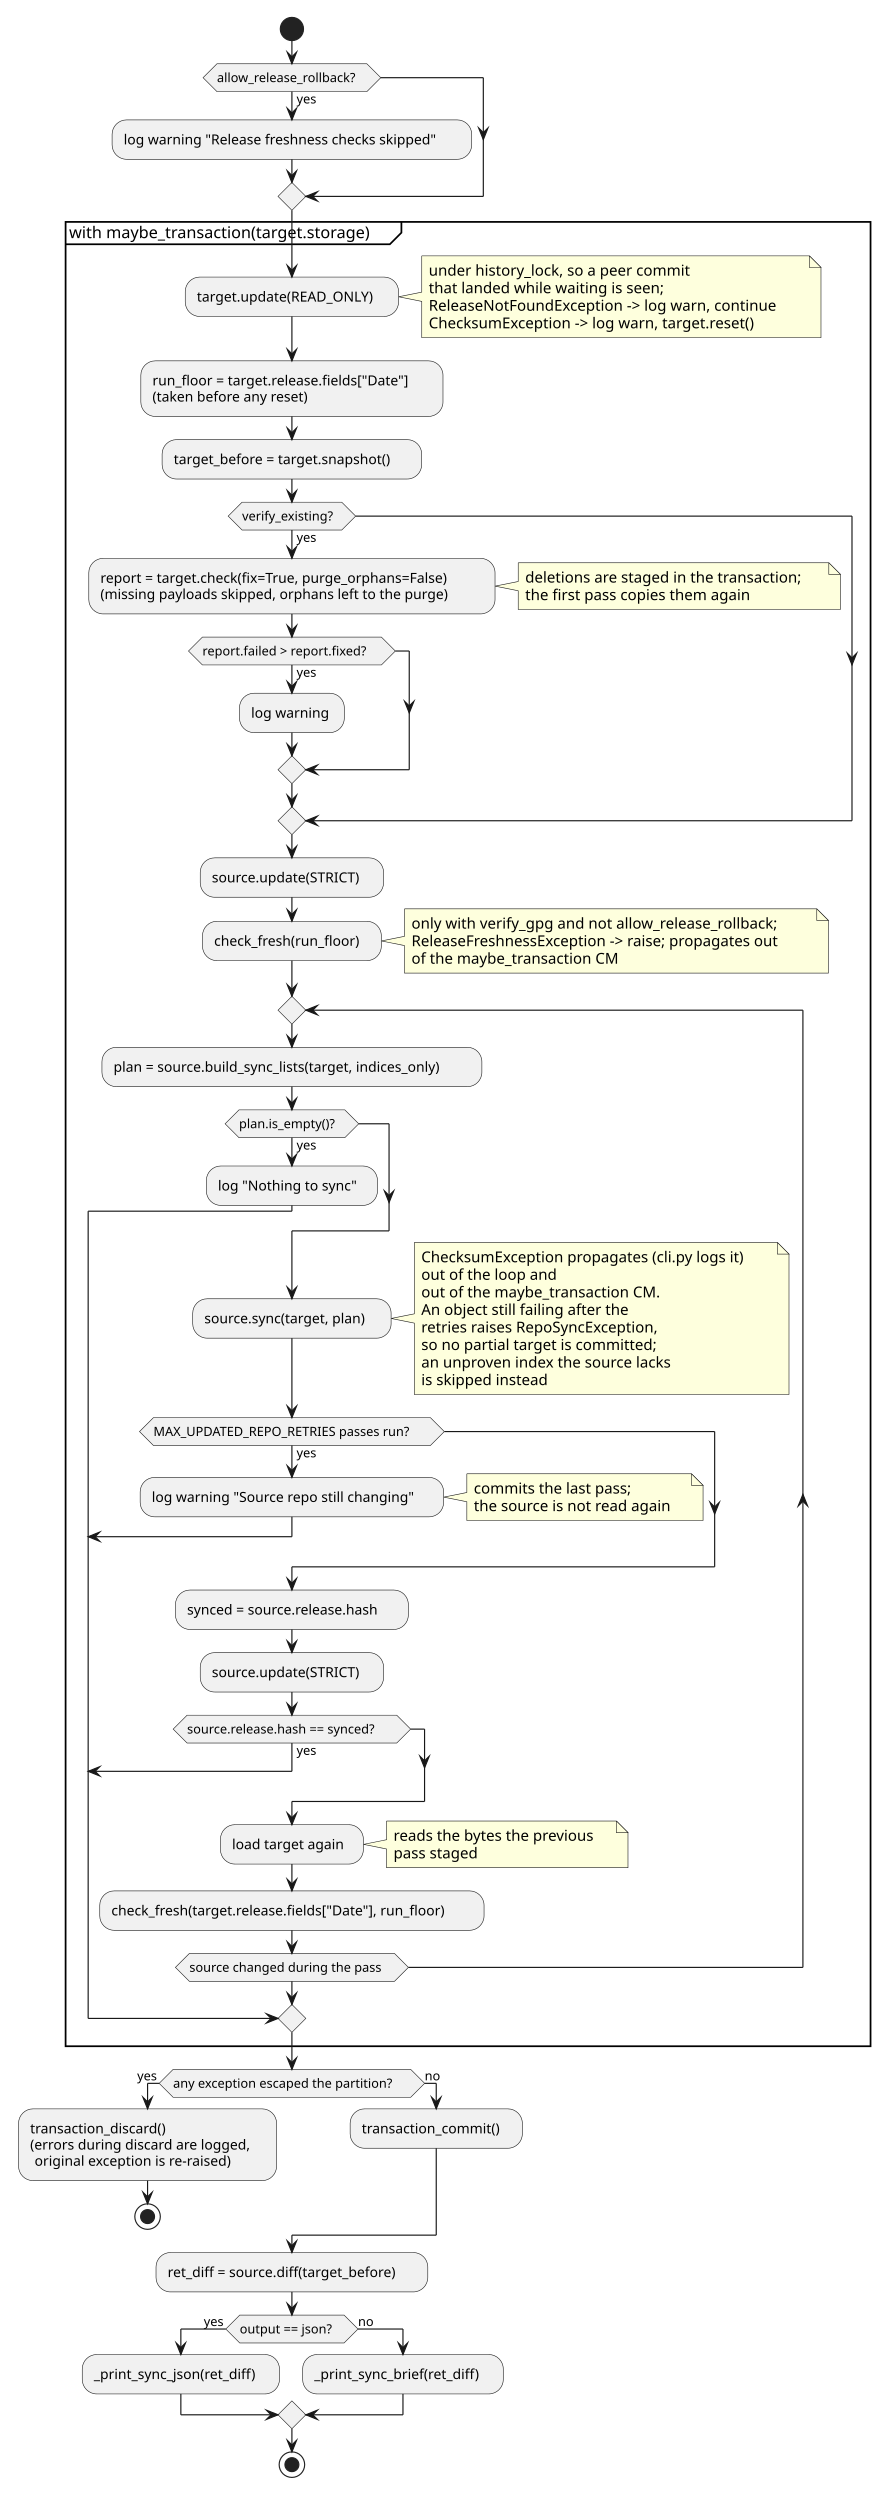
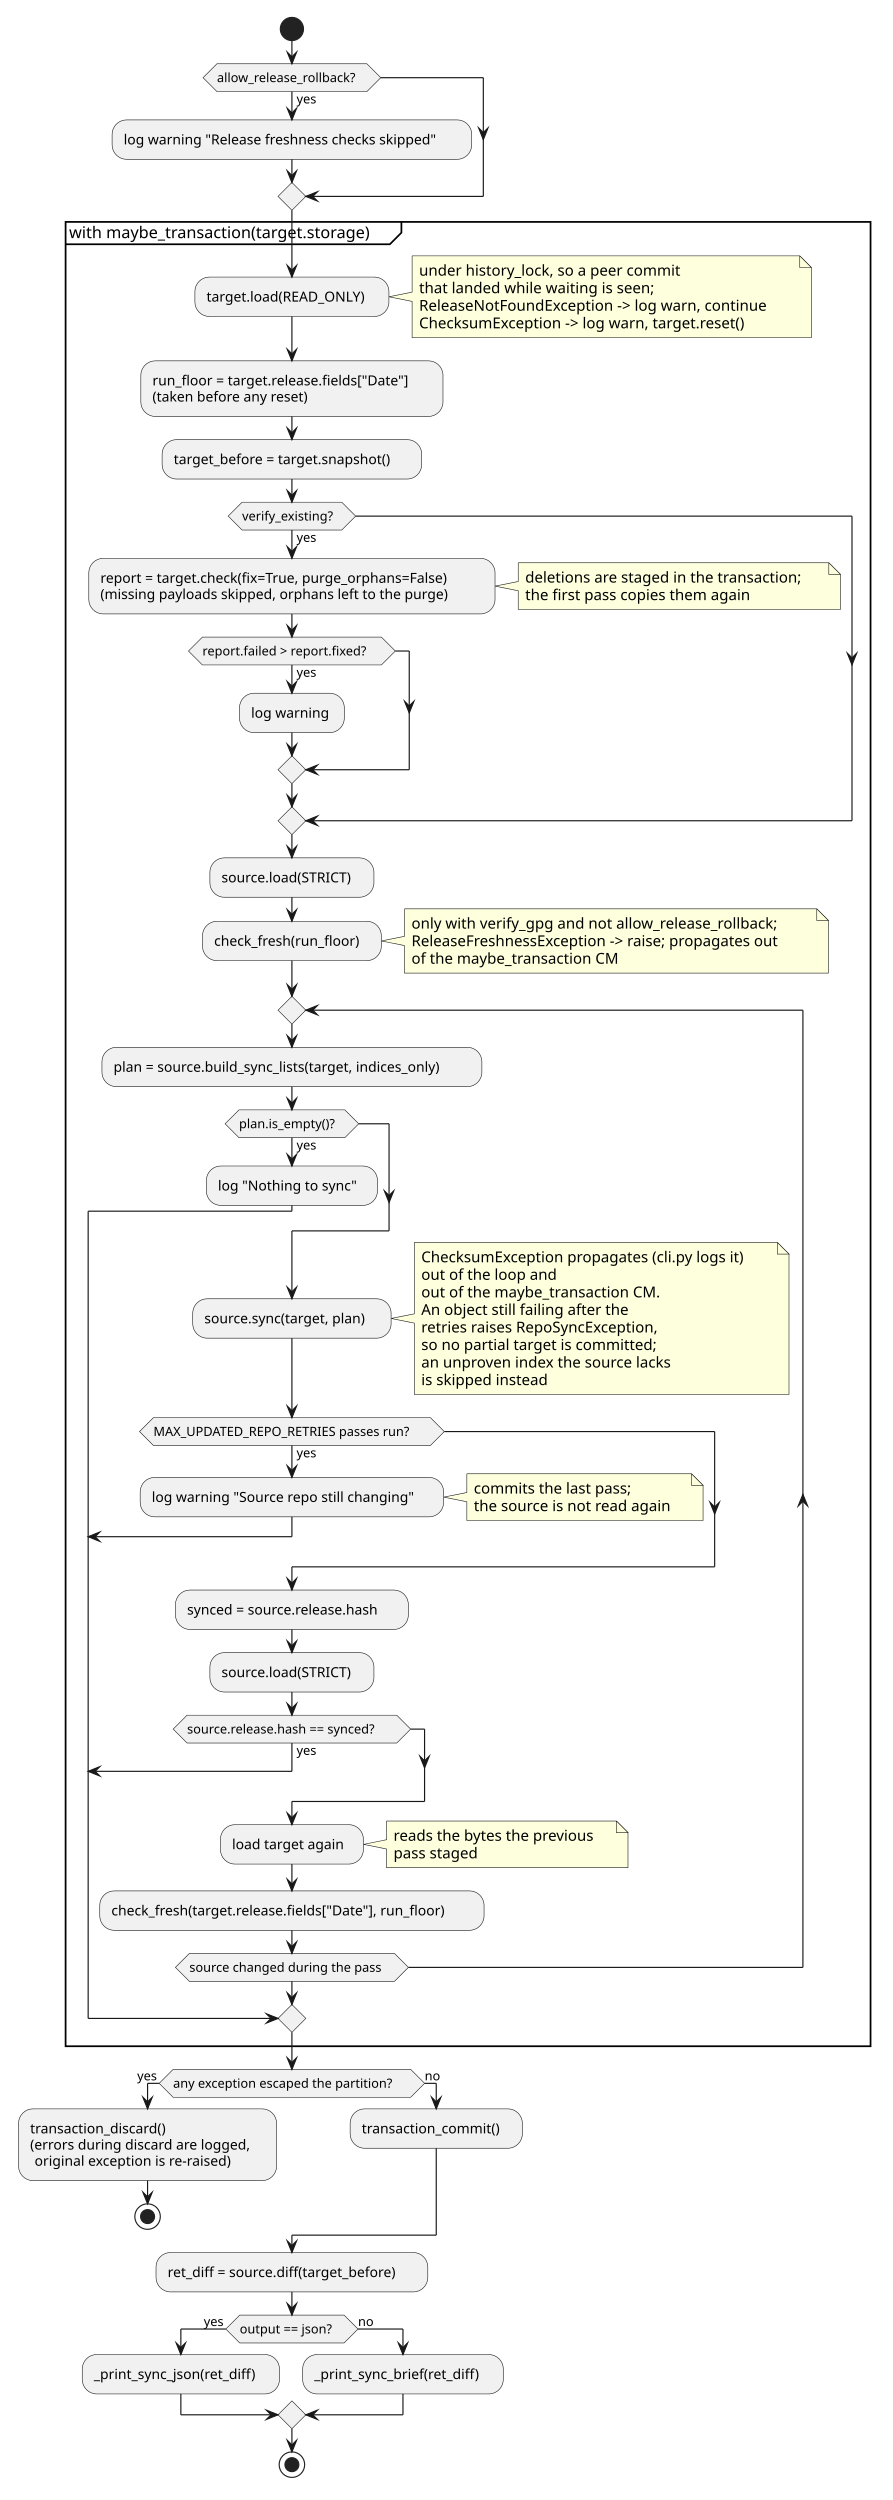
<svg xmlns="http://www.w3.org/2000/svg" version="1.1" data-diagram-type="ACTIVITY" style="width:770px;height:2156px;background:#FFFFFF;" width="770px" height="2156px" viewBox="0 0 770 2156" zoomAndPan="magnify" preserveAspectRatio="none" contentStyleType="text/css">
  <defs />
  <g font-family="sans-serif" lengthAdjust="spacing">
    <ellipse cx="251.74" cy="25" rx="10" ry="10" fill="#222" style="stroke:#222;stroke-width:1;" />
    <rect x="96.67" y="103.402" width="310.139" height="33.969" fill="#F1F1F1" style="stroke:#181818;stroke-width:0.5;" rx="12.5" ry="12.5" />
    <text x="106.67" y="124.541" fill="#000" font-size="12" textLength="290.139">log warning "Release freshness checks skipped"</text>
    <polygon points="187.101,55,316.378,55,328.378,67,316.378,79,187.101,79,175.101,67,187.101,55" fill="#F1F1F1" style="stroke:#181818;stroke-width:0.5;stroke-linejoin:miter;stroke-miterlimit:10;" />
    <text x="255.74" y="89.21" fill="#000" font-size="11" textLength="19.008">yes</text>
    <text x="187.101" y="70.808" fill="#000" font-size="11" textLength="129.277">allow_release_rollback?</text>
    <polygon points="251.74,157.371,263.74,169.371,251.74,181.371,239.74,169.371,251.74,157.371" fill="#F1F1F1" style="stroke:#181818;stroke-width:0.5;stroke-linejoin:miter;stroke-miterlimit:10;" />
    <rect x="56.567" y="191.371" width="694.191" height="1573.309" fill="none" style="stroke:#000;stroke-width:1.5;" />
    <path d="M346.177,191.371 L346.177,200.668 L336.177,210.668 L56.567,210.668" style="stroke:#000;stroke-width:1.5;" fill="none" />
    <text x="59.567" y="205.366" fill="#000" font-size="14" textLength="279.61">with maybe_transaction(target.storage)</text>
-     <path d="M363.721,220.668 L363.721,251.934 L343.721,255.934 L363.721,259.934 L363.721,291.199 A0,0 0 0 0 363.721,291.199 L708.014,291.199 A0,0 0 0 0 708.014,291.199 L708.014,230.668 L698.014,220.668 L363.721,220.668 A0,0 0 0 0 363.721,220.668" style="stroke:#181818;stroke-width:0.5;" fill="#FEFFDD" />
-     <path d="M698.014,220.668 L698.014,230.668 L708.014,230.668 L698.014,220.668" style="stroke:#181818;stroke-width:0.5;" fill="#FEFFDD" />
-     <text x="369.721" y="237.735" fill="#000" font-size="13" textLength="241.744">under history_lock, so a peer commit</text>
-     <text x="369.721" y="252.868" fill="#000" font-size="13" textLength="218.658">that landed while waiting is seen;</text>
-     <text x="369.721" y="268" fill="#000" font-size="13" textLength="323.292">ReleaseNotFoundException -&gt; log warn, continue</text>
-     <text x="369.721" y="283.133" fill="#000" font-size="13" textLength="319.757">ChecksumException    -&gt; log warn, target.reset()</text>
-     <rect x="159.758" y="238.949" width="183.963" height="33.969" fill="#F1F1F1" style="stroke:#181818;stroke-width:0.5;" rx="12.5" ry="12.5" />
-     <text x="169.758" y="260.088" fill="#000" font-size="12" textLength="163.963">target.update(READ_ONLY)</text>
+     <path d="M355.404,220.668 L355.404,251.934 L335.404,255.934 L355.404,259.934 L355.404,291.199 A0,0 0 0 0 355.404,291.199 L699.696,291.199 A0,0 0 0 0 699.696,291.199 L699.696,230.668 L689.696,220.668 L355.404,220.668 A0,0 0 0 0 355.404,220.668" style="stroke:#181818;stroke-width:0.5;" fill="#FEFFDD" />
+     <path d="M689.696,220.668 L689.696,230.668 L699.696,230.668 L689.696,220.668" style="stroke:#181818;stroke-width:0.5;" fill="#FEFFDD" />
+     <text x="361.404" y="237.735" fill="#000" font-size="13" textLength="241.744">under history_lock, so a peer commit</text>
+     <text x="361.404" y="252.868" fill="#000" font-size="13" textLength="218.658">that landed while waiting is seen;</text>
+     <text x="361.404" y="268" fill="#000" font-size="13" textLength="323.292">ReleaseNotFoundException -&gt; log warn, continue</text>
+     <text x="361.404" y="283.133" fill="#000" font-size="13" textLength="319.757">ChecksumException    -&gt; log warn, target.reset()</text>
+     <rect x="168.076" y="238.949" width="167.328" height="33.969" fill="#F1F1F1" style="stroke:#181818;stroke-width:0.5;" rx="12.5" ry="12.5" />
+     <text x="178.076" y="260.088" fill="#000" font-size="12" textLength="147.328">target.load(READ_ONLY)</text>
    <rect x="121.45" y="311.199" width="260.58" height="47.938" fill="#F1F1F1" style="stroke:#181818;stroke-width:0.5;" rx="12.5" ry="12.5" />
    <text x="131.45" y="332.338" fill="#000" font-size="12" textLength="240.58">run_floor = target.release.fields["Date"]</text>
    <text x="131.45" y="346.307" fill="#000" font-size="12" textLength="146.402">(taken before any reset)</text>
    <rect x="139.804" y="379.137" width="223.871" height="33.969" fill="#F1F1F1" style="stroke:#181818;stroke-width:0.5;" rx="12.5" ry="12.5" />
    <text x="149.804" y="400.275" fill="#000" font-size="12" textLength="203.871">target_before = target.snapshot()</text>
    <path d="M446.913,485.344 L446.913,501.477 L426.913,505.477 L446.913,509.477 L446.913,525.609 A0,0 0 0 0 446.913,525.609 L724.758,525.609 A0,0 0 0 0 724.758,525.609 L724.758,495.344 L714.758,485.344 L446.913,485.344 A0,0 0 0 0 446.913,485.344" style="stroke:#181818;stroke-width:0.5;" fill="#FEFFDD" />
    <path d="M714.758,485.344 L714.758,495.344 L724.758,495.344 L714.758,485.344" style="stroke:#181818;stroke-width:0.5;" fill="#FEFFDD" />
    <text x="452.913" y="502.411" fill="#000" font-size="13" textLength="256.845">deletions are staged in the transaction;</text>
    <text x="452.913" y="517.543" fill="#000" font-size="13" textLength="208.933">the first pass copies them again</text>
    <rect x="76.567" y="481.508" width="350.346" height="47.938" fill="#F1F1F1" style="stroke:#181818;stroke-width:0.5;" rx="12.5" ry="12.5" />
    <text x="86.567" y="502.646" fill="#000" font-size="12" textLength="330.346">report = target.check(fix=True, purge_orphans=False)</text>
    <text x="86.567" y="516.615" fill="#000" font-size="12" textLength="321.955">(missing payloads skipped, orphans left to the purge)</text>
    <rect x="206.554" y="597.848" width="90.371" height="33.969" fill="#F1F1F1" style="stroke:#181818;stroke-width:0.5;" rx="12.5" ry="12.5" />
    <text x="216.554" y="618.986" fill="#000" font-size="12" textLength="70.371">log warning</text>
    <polygon points="174.549,549.445,328.93,549.445,340.93,561.445,328.93,573.445,174.549,573.445,162.549,561.445,174.549,549.445" fill="#F1F1F1" style="stroke:#181818;stroke-width:0.5;stroke-linejoin:miter;stroke-miterlimit:10;" />
    <text x="255.74" y="583.656" fill="#000" font-size="11" textLength="19.008">yes</text>
    <text x="174.549" y="565.253" fill="#000" font-size="11" textLength="154.381">report.failed &gt; report.fixed?</text>
    <polygon points="251.74,651.816,263.74,663.816,251.74,675.816,239.74,663.816,251.74,651.816" fill="#F1F1F1" style="stroke:#181818;stroke-width:0.5;stroke-linejoin:miter;stroke-miterlimit:10;" />
    <polygon points="208.758,433.105,294.722,433.105,306.722,445.105,294.722,457.105,208.758,457.105,196.758,445.105,208.758,433.105" fill="#F1F1F1" style="stroke:#181818;stroke-width:0.5;stroke-linejoin:miter;stroke-miterlimit:10;" />
    <text x="255.74" y="467.316" fill="#000" font-size="11" textLength="19.008">yes</text>
    <text x="208.758" y="448.914" fill="#000" font-size="11" textLength="85.964">verify_existing?</text>
    <polygon points="251.74,695.816,263.74,707.816,251.74,719.816,239.74,707.816,251.74,695.816" fill="#F1F1F1" style="stroke:#181818;stroke-width:0.5;stroke-linejoin:miter;stroke-miterlimit:10;" />
-     <rect x="172.687" y="739.816" width="158.105" height="33.969" fill="#F1F1F1" style="stroke:#181818;stroke-width:0.5;" rx="12.5" ry="12.5" />
-     <text x="182.687" y="760.955" fill="#000" font-size="12" textLength="138.105">source.update(STRICT)</text>
+     <rect x="181.004" y="739.816" width="141.471" height="33.969" fill="#F1F1F1" style="stroke:#181818;stroke-width:0.5;" rx="12.5" ry="12.5" />
+     <text x="191.004" y="760.955" fill="#000" font-size="12" textLength="121.471">source.load(STRICT)</text>
    <path d="M348.847,783.785 L348.847,807.484 L328.847,811.484 L348.847,815.484 L348.847,839.184 A0,0 0 0 0 348.847,839.184 L714.379,839.184 A0,0 0 0 0 714.379,839.184 L714.379,793.785 L704.379,783.785 L348.847,783.785 A0,0 0 0 0 348.847,783.785" style="stroke:#181818;stroke-width:0.5;" fill="#FEFFDD" />
    <path d="M704.379,783.785 L704.379,793.785 L714.379,793.785 L704.379,783.785" style="stroke:#181818;stroke-width:0.5;" fill="#FEFFDD" />
    <text x="354.847" y="800.852" fill="#000" font-size="13" textLength="339.923">only with verify_gpg and not allow_release_rollback;</text>
    <text x="354.847" y="815.985" fill="#000" font-size="13" textLength="344.532">ReleaseFreshnessException -&gt; raise; propagates out</text>
    <text x="354.847" y="831.118" fill="#000" font-size="13" textLength="191.064">of the maybe_transaction CM</text>
    <rect x="174.632" y="794.5" width="154.215" height="33.969" fill="#F1F1F1" style="stroke:#181818;stroke-width:0.5;" rx="12.5" ry="12.5" />
    <text x="184.632" y="815.639" fill="#000" font-size="12" textLength="134.215">check_fresh(run_floor)</text>
    <rect x="87.911" y="903.184" width="327.658" height="33.969" fill="#F1F1F1" style="stroke:#181818;stroke-width:0.5;" rx="12.5" ry="12.5" />
    <text x="97.911" y="924.322" fill="#000" font-size="12" textLength="307.658">plan = source.build_sync_lists(target, indices_only)</text>
    <rect x="177.958" y="1005.555" width="147.564" height="33.969" fill="#F1F1F1" style="stroke:#181818;stroke-width:0.5;" rx="12.5" ry="12.5" />
    <text x="187.958" y="1026.693" fill="#000" font-size="12" textLength="127.564">log "Nothing to sync"</text>
    <polygon points="206.118,957.152,297.362,957.152,309.362,969.152,297.362,981.152,206.118,981.152,194.118,969.152,206.118,957.152" fill="#F1F1F1" style="stroke:#181818;stroke-width:0.5;stroke-linejoin:miter;stroke-miterlimit:10;" />
    <text x="255.74" y="991.363" fill="#000" font-size="11" textLength="19.008">yes</text>
    <text x="206.118" y="972.96" fill="#000" font-size="11" textLength="91.244">plan.is_empty()?</text>
    <path d="M357.282,1071.523 L357.282,1133.055 L337.282,1137.055 L357.282,1141.055 L357.282,1202.586 A0,0 0 0 0 357.282,1202.586 L680.43,1202.586 A0,0 0 0 0 680.43,1202.586 L680.43,1081.523 L670.43,1071.523 L357.282,1071.523 A0,0 0 0 0 357.282,1071.523" style="stroke:#181818;stroke-width:0.5;" fill="#FEFFDD" />
    <path d="M670.43,1071.523 L670.43,1081.523 L680.43,1081.523 L670.43,1071.523" style="stroke:#181818;stroke-width:0.5;" fill="#FEFFDD" />
    <text x="363.282" y="1088.59" fill="#000" font-size="13" textLength="302.148">ChecksumException propagates (cli.py logs it)</text>
    <text x="363.282" y="1103.723" fill="#000" font-size="13" textLength="123.913">out of the loop and</text>
    <text x="363.282" y="1118.856" fill="#000" font-size="13" textLength="220.619">out of the maybe_transaction CM.</text>
    <text x="363.282" y="1133.989" fill="#000" font-size="13" textLength="192.747">An object still failing after the</text>
    <text x="363.282" y="1149.122" fill="#000" font-size="13" textLength="221.806">retries raises RepoSyncException,</text>
    <text x="363.282" y="1164.254" fill="#000" font-size="13" textLength="218.436">so no partial target is committed;</text>
    <text x="363.282" y="1179.387" fill="#000" font-size="13" textLength="232.438">an unproven index the source lacks</text>
    <text x="363.282" y="1194.52" fill="#000" font-size="13" textLength="117.254">is skipped instead</text>
    <rect x="166.198" y="1120.07" width="171.084" height="33.969" fill="#F1F1F1" style="stroke:#181818;stroke-width:0.5;" rx="12.5" ry="12.5" />
    <text x="176.198" y="1141.209" fill="#000" font-size="12" textLength="151.084">source.sync(target, plan)</text>
    <path d="M402.598,1270.988 L402.598,1287.121 L382.598,1291.121 L402.598,1295.121 L402.598,1311.254 A0,0 0 0 0 402.598,1311.254 L606.322,1311.254 A0,0 0 0 0 606.322,1311.254 L606.322,1280.988 L596.322,1270.988 L402.598,1270.988 A0,0 0 0 0 402.598,1270.988" style="stroke:#181818;stroke-width:0.5;" fill="#FEFFDD" />
    <path d="M596.322,1270.988 L596.322,1280.988 L606.322,1280.988 L596.322,1270.988" style="stroke:#181818;stroke-width:0.5;" fill="#FEFFDD" />
    <text x="408.598" y="1288.055" fill="#000" font-size="13" textLength="147.234">commits the last pass;</text>
    <text x="408.598" y="1303.188" fill="#000" font-size="13" textLength="182.724">the source is not read again</text>
    <rect x="120.881" y="1274.137" width="261.717" height="33.969" fill="#F1F1F1" style="stroke:#181818;stroke-width:0.5;" rx="12.5" ry="12.5" />
    <text x="130.881" y="1295.275" fill="#000" font-size="12" textLength="241.717">log warning "Source repo still changing"</text>
    <polygon points="132.305,1222.586,371.174,1222.586,383.174,1234.586,371.174,1246.586,132.305,1246.586,120.305,1234.586,132.305,1222.586" fill="#F1F1F1" style="stroke:#181818;stroke-width:0.5;stroke-linejoin:miter;stroke-miterlimit:10;" />
    <text x="255.74" y="1256.796" fill="#000" font-size="11" textLength="19.008">yes</text>
    <text x="132.305" y="1238.394" fill="#000" font-size="11" textLength="238.869">MAX_UPDATED_REPO_RETRIES passes run?</text>
    <rect x="151.33" y="1371.254" width="200.82" height="33.969" fill="#F1F1F1" style="stroke:#181818;stroke-width:0.5;" rx="12.5" ry="12.5" />
    <text x="161.33" y="1392.393" fill="#000" font-size="12" textLength="180.82">synced = source.release.hash</text>
-     <rect x="172.687" y="1425.223" width="158.105" height="33.969" fill="#F1F1F1" style="stroke:#181818;stroke-width:0.5;" rx="12.5" ry="12.5" />
-     <text x="182.687" y="1446.361" fill="#000" font-size="12" textLength="138.105">source.update(STRICT)</text>
+     <rect x="181.004" y="1425.223" width="141.471" height="33.969" fill="#F1F1F1" style="stroke:#181818;stroke-width:0.5;" rx="12.5" ry="12.5" />
+     <text x="191.004" y="1446.361" fill="#000" font-size="12" textLength="121.471">source.load(STRICT)</text>
    <polygon points="161.336,1479.191,342.143,1479.191,354.143,1491.191,342.143,1503.191,161.336,1503.191,149.336,1491.191,161.336,1479.191" fill="#F1F1F1" style="stroke:#181818;stroke-width:0.5;stroke-linejoin:miter;stroke-miterlimit:10;" />
    <text x="255.74" y="1513.402" fill="#000" font-size="11" textLength="19.008">yes</text>
    <text x="161.336" y="1495" fill="#000" font-size="11" textLength="180.807">source.release.hash == synced?</text>
    <path d="M333.358,1570.445 L333.358,1586.578 L313.358,1590.578 L333.358,1594.578 L333.358,1610.711 A0,0 0 0 0 333.358,1610.711 L541.569,1610.711 A0,0 0 0 0 541.569,1610.711 L541.569,1580.445 L531.569,1570.445 L333.358,1570.445 A0,0 0 0 0 333.358,1570.445" style="stroke:#181818;stroke-width:0.5;" fill="#FEFFDD" />
    <path d="M531.569,1570.445 L531.569,1580.445 L541.569,1580.445 L531.569,1570.445" style="stroke:#181818;stroke-width:0.5;" fill="#FEFFDD" />
    <text x="339.358" y="1587.512" fill="#000" font-size="13" textLength="187.211">reads the bytes the previous</text>
    <text x="339.358" y="1602.645" fill="#000" font-size="13" textLength="78.235">pass staged</text>
    <rect x="190.122" y="1573.594" width="123.236" height="33.969" fill="#F1F1F1" style="stroke:#181818;stroke-width:0.5;" rx="12.5" ry="12.5" />
    <text x="200.122" y="1594.732" fill="#000" font-size="12" textLength="103.236">load target again</text>
    <rect x="86.03" y="1630.711" width="331.42" height="33.969" fill="#F1F1F1" style="stroke:#181818;stroke-width:0.5;" rx="12.5" ry="12.5" />
    <text x="96.03" y="1651.85" fill="#000" font-size="12" textLength="311.42">check_fresh(target.release.fields["Date"], run_floor)</text>
    <polygon points="251.74,859.184,263.74,871.184,251.74,883.184,239.74,871.184,251.74,859.184" fill="#F1F1F1" style="stroke:#181818;stroke-width:0.5;stroke-linejoin:miter;stroke-miterlimit:10;" />
    <polygon points="163.267,1684.68,340.212,1684.68,352.212,1696.68,340.212,1708.68,163.267,1708.68,151.267,1696.68,163.267,1684.68" fill="#F1F1F1" style="stroke:#181818;stroke-width:0.5;stroke-linejoin:miter;stroke-miterlimit:10;" />
    <text x="163.267" y="1700.488" fill="#000" font-size="11" textLength="176.945">source changed during the pass</text>
    <polygon points="251.74,1728.68,263.74,1740.68,251.74,1752.68,239.74,1740.68,251.74,1728.68" fill="#F1F1F1" style="stroke:#181818;stroke-width:0.5;stroke-linejoin:miter;stroke-miterlimit:10;" />
    <polygon points="149.265,1784.68,354.215,1784.68,366.215,1796.68,354.215,1808.68,149.265,1808.68,137.265,1796.68,149.265,1784.68" fill="#F1F1F1" style="stroke:#181818;stroke-width:0.5;stroke-linejoin:miter;stroke-miterlimit:10;" />
    <text x="149.265" y="1800.488" fill="#000" font-size="11" textLength="204.95">any exception escaped the partition?</text>
    <text x="118.256" y="1794.085" fill="#000" font-size="11" textLength="19.008">yes</text>
    <text x="366.215" y="1794.085" fill="#000" font-size="11" textLength="13.702">no</text>
    <rect x="16" y="1818.68" width="222.529" height="61.906" fill="#F1F1F1" style="stroke:#181818;stroke-width:0.5;" rx="12.5" ry="12.5" />
    <text x="26" y="1839.818" fill="#000" font-size="12" textLength="126.855">transaction_discard()</text>
    <text x="26" y="1853.787" fill="#000" font-size="12" textLength="202.529">(errors during discard are logged,</text>
    <text x="29.814" y="1867.756" fill="#000" font-size="12" textLength="183.152">original exception is re-raised)</text>
    <ellipse cx="127.265" cy="1911.586" rx="11" ry="11" fill="none" style="stroke:#222;stroke-width:1;" />
    <ellipse cx="127.265" cy="1911.586" rx="6" ry="6" fill="#222" style="stroke:#222;stroke-width:1;" />
    <rect x="301.961" y="1818.68" width="148.508" height="33.969" fill="#F1F1F1" style="stroke:#181818;stroke-width:0.5;" rx="12.5" ry="12.5" />
    <text x="311.961" y="1839.818" fill="#000" font-size="12" textLength="128.508">transaction_commit()</text>
    <rect x="134.551" y="1942.586" width="234.377" height="33.969" fill="#F1F1F1" style="stroke:#181818;stroke-width:0.5;" rx="12.5" ry="12.5" />
    <text x="144.551" y="1963.725" fill="#000" font-size="12" textLength="214.377">ret_diff = source.diff(target_before)</text>
    <polygon points="206.722,1996.555,296.758,1996.555,308.758,2008.555,296.758,2020.555,206.722,2020.555,194.722,2008.555,206.722,1996.555" fill="#F1F1F1" style="stroke:#181818;stroke-width:0.5;stroke-linejoin:miter;stroke-miterlimit:10;" />
    <text x="206.722" y="2012.363" fill="#000" font-size="11" textLength="90.036">output == json?</text>
    <text x="175.714" y="2005.96" fill="#000" font-size="11" textLength="19.008">yes</text>
    <text x="308.758" y="2005.96" fill="#000" font-size="11" textLength="13.702">no</text>
    <rect x="70.93" y="2030.555" width="170.07" height="33.969" fill="#F1F1F1" style="stroke:#181818;stroke-width:0.5;" rx="12.5" ry="12.5" />
    <text x="80.93" y="2051.693" fill="#000" font-size="12" textLength="150.07">_print_sync_json(ret_diff)</text>
    <rect x="261" y="2030.555" width="173.029" height="33.969" fill="#F1F1F1" style="stroke:#181818;stroke-width:0.5;" rx="12.5" ry="12.5" />
    <text x="271" y="2051.693" fill="#000" font-size="12" textLength="153.029">_print_sync_brief(ret_diff)</text>
    <polygon points="251.74,2070.523,263.74,2082.523,251.74,2094.523,239.74,2082.523,251.74,2070.523" fill="#F1F1F1" style="stroke:#181818;stroke-width:0.5;stroke-linejoin:miter;stroke-miterlimit:10;" />
    <ellipse cx="251.74" cy="2125.523" rx="11" ry="11" fill="none" style="stroke:#222;stroke-width:1;" />
    <ellipse cx="251.74" cy="2125.523" rx="6" ry="6" fill="#222" style="stroke:#222;stroke-width:1;" />
    <line x1="251.74" y1="79" x2="251.74" y2="103.402" style="stroke:#181818;stroke-width:1;" />
    <polygon points="247.74,93.402,251.74,103.402,255.74,93.402,251.74,97.402" fill="#181818" style="stroke:#181818;stroke-width:1;stroke-linejoin:miter;stroke-miterlimit:10;" />
    <line x1="328.378" y1="67" x2="416.809" y2="67" style="stroke:#181818;stroke-width:1;" />
    <polygon points="412.809,110.387,416.809,120.387,420.809,110.387,416.809,114.387" fill="#181818" style="stroke:#181818;stroke-width:1;stroke-linejoin:miter;stroke-miterlimit:10;" />
    <line x1="416.809" y1="67" x2="416.809" y2="169.371" style="stroke:#181818;stroke-width:1;" />
    <line x1="416.809" y1="169.371" x2="263.74" y2="169.371" style="stroke:#181818;stroke-width:1;" />
    <polygon points="273.74,165.371,263.74,169.371,273.74,173.371,269.74,169.371" fill="#181818" style="stroke:#181818;stroke-width:1;stroke-linejoin:miter;stroke-miterlimit:10;" />
    <line x1="251.74" y1="137.371" x2="251.74" y2="157.371" style="stroke:#181818;stroke-width:1;" />
    <polygon points="247.74,147.371,251.74,157.371,255.74,147.371,251.74,151.371" fill="#181818" style="stroke:#181818;stroke-width:1;stroke-linejoin:miter;stroke-miterlimit:10;" />
    <line x1="251.74" y1="35" x2="251.74" y2="55" style="stroke:#181818;stroke-width:1;" />
    <polygon points="247.74,45,251.74,55,255.74,45,251.74,49" fill="#181818" style="stroke:#181818;stroke-width:1;stroke-linejoin:miter;stroke-miterlimit:10;" />
    <line x1="251.74" y1="272.918" x2="251.74" y2="311.199" style="stroke:#181818;stroke-width:1;" />
    <polygon points="247.74,301.199,251.74,311.199,255.74,301.199,251.74,305.199" fill="#181818" style="stroke:#181818;stroke-width:1;stroke-linejoin:miter;stroke-miterlimit:10;" />
    <line x1="251.74" y1="359.137" x2="251.74" y2="379.137" style="stroke:#181818;stroke-width:1;" />
    <polygon points="247.74,369.137,251.74,379.137,255.74,369.137,251.74,373.137" fill="#181818" style="stroke:#181818;stroke-width:1;stroke-linejoin:miter;stroke-miterlimit:10;" />
    <line x1="251.74" y1="573.445" x2="251.74" y2="597.848" style="stroke:#181818;stroke-width:1;" />
    <polygon points="247.74,587.848,251.74,597.848,255.74,587.848,251.74,591.848" fill="#181818" style="stroke:#181818;stroke-width:1;stroke-linejoin:miter;stroke-miterlimit:10;" />
    <line x1="340.93" y1="561.445" x2="352.93" y2="561.445" style="stroke:#181818;stroke-width:1;" />
    <polygon points="348.93,604.832,352.93,614.832,356.93,604.832,352.93,608.832" fill="#181818" style="stroke:#181818;stroke-width:1;stroke-linejoin:miter;stroke-miterlimit:10;" />
    <line x1="352.93" y1="561.445" x2="352.93" y2="663.816" style="stroke:#181818;stroke-width:1;" />
    <line x1="352.93" y1="663.816" x2="263.74" y2="663.816" style="stroke:#181818;stroke-width:1;" />
    <polygon points="273.74,659.816,263.74,663.816,273.74,667.816,269.74,663.816" fill="#181818" style="stroke:#181818;stroke-width:1;stroke-linejoin:miter;stroke-miterlimit:10;" />
    <line x1="251.74" y1="631.816" x2="251.74" y2="651.816" style="stroke:#181818;stroke-width:1;" />
    <polygon points="247.74,641.816,251.74,651.816,255.74,641.816,251.74,645.816" fill="#181818" style="stroke:#181818;stroke-width:1;stroke-linejoin:miter;stroke-miterlimit:10;" />
    <line x1="251.74" y1="529.445" x2="251.74" y2="549.445" style="stroke:#181818;stroke-width:1;" />
    <polygon points="247.74,539.445,251.74,549.445,255.74,539.445,251.74,543.445" fill="#181818" style="stroke:#181818;stroke-width:1;stroke-linejoin:miter;stroke-miterlimit:10;" />
    <line x1="251.74" y1="457.105" x2="251.74" y2="481.508" style="stroke:#181818;stroke-width:1;" />
    <polygon points="247.74,471.508,251.74,481.508,255.74,471.508,251.74,475.508" fill="#181818" style="stroke:#181818;stroke-width:1;stroke-linejoin:miter;stroke-miterlimit:10;" />
    <line x1="306.722" y1="445.105" x2="734.758" y2="445.105" style="stroke:#181818;stroke-width:1;" />
    <polygon points="730.758,563.363,734.758,573.363,738.758,563.363,734.758,567.363" fill="#181818" style="stroke:#181818;stroke-width:1;stroke-linejoin:miter;stroke-miterlimit:10;" />
    <line x1="734.758" y1="445.105" x2="734.758" y2="707.816" style="stroke:#181818;stroke-width:1;" />
    <line x1="734.758" y1="707.816" x2="263.74" y2="707.816" style="stroke:#181818;stroke-width:1;" />
    <polygon points="273.74,703.816,263.74,707.816,273.74,711.816,269.74,707.816" fill="#181818" style="stroke:#181818;stroke-width:1;stroke-linejoin:miter;stroke-miterlimit:10;" />
    <line x1="251.74" y1="675.816" x2="251.74" y2="695.816" style="stroke:#181818;stroke-width:1;" />
    <polygon points="247.74,685.816,251.74,695.816,255.74,685.816,251.74,689.816" fill="#181818" style="stroke:#181818;stroke-width:1;stroke-linejoin:miter;stroke-miterlimit:10;" />
    <line x1="251.74" y1="413.105" x2="251.74" y2="433.105" style="stroke:#181818;stroke-width:1;" />
    <polygon points="247.74,423.105,251.74,433.105,255.74,423.105,251.74,427.105" fill="#181818" style="stroke:#181818;stroke-width:1;stroke-linejoin:miter;stroke-miterlimit:10;" />
    <line x1="251.74" y1="719.816" x2="251.74" y2="739.816" style="stroke:#181818;stroke-width:1;" />
    <polygon points="247.74,729.816,251.74,739.816,255.74,729.816,251.74,733.816" fill="#181818" style="stroke:#181818;stroke-width:1;stroke-linejoin:miter;stroke-miterlimit:10;" />
    <line x1="251.74" y1="773.785" x2="251.74" y2="794.5" style="stroke:#181818;stroke-width:1;" />
    <polygon points="247.74,784.5,251.74,794.5,255.74,784.5,251.74,788.5" fill="#181818" style="stroke:#181818;stroke-width:1;stroke-linejoin:miter;stroke-miterlimit:10;" />
    <line x1="251.74" y1="1039.523" x2="251.74" y2="1044.523" style="stroke:#181818;stroke-width:1;" />
    <line x1="251.74" y1="1044.523" x2="76.03" y2="1044.523" style="stroke:#181818;stroke-width:1;" />
    <line x1="76.03" y1="1044.523" x2="76.03" y2="1740.68" style="stroke:#181818;stroke-width:1;" />
    <line x1="76.03" y1="1740.68" x2="239.74" y2="1740.68" style="stroke:#181818;stroke-width:1;" />
    <polygon points="229.74,1736.68,239.74,1740.68,229.74,1744.68,233.74,1740.68" fill="#181818" style="stroke:#181818;stroke-width:1;stroke-linejoin:miter;stroke-miterlimit:10;" />
    <line x1="251.74" y1="981.152" x2="251.74" y2="1005.555" style="stroke:#181818;stroke-width:1;" />
    <polygon points="247.74,995.555,251.74,1005.555,255.74,995.555,251.74,999.555" fill="#181818" style="stroke:#181818;stroke-width:1;stroke-linejoin:miter;stroke-miterlimit:10;" />
    <line x1="309.362" y1="969.152" x2="335.522" y2="969.152" style="stroke:#181818;stroke-width:1;" />
    <polygon points="331.522,1027.039,335.522,1037.039,339.522,1027.039,335.522,1031.039" fill="#181818" style="stroke:#181818;stroke-width:1;stroke-linejoin:miter;stroke-miterlimit:10;" />
    <line x1="335.522" y1="969.152" x2="335.522" y2="1061.523" style="stroke:#181818;stroke-width:1;" />
    <line x1="335.522" y1="1061.523" x2="251.74" y2="1061.523" style="stroke:#181818;stroke-width:1;" />
    <line x1="251.74" y1="1061.523" x2="251.74" y2="1120.07" style="stroke:#181818;stroke-width:1;" />
    <polygon points="247.74,1110.07,251.74,1120.07,255.74,1110.07,251.74,1114.07" fill="#181818" style="stroke:#181818;stroke-width:1;stroke-linejoin:miter;stroke-miterlimit:10;" />
    <line x1="251.74" y1="937.152" x2="251.74" y2="957.152" style="stroke:#181818;stroke-width:1;" />
    <polygon points="247.74,947.152,251.74,957.152,255.74,947.152,251.74,951.152" fill="#181818" style="stroke:#181818;stroke-width:1;stroke-linejoin:miter;stroke-miterlimit:10;" />
    <line x1="251.74" y1="1308.105" x2="251.74" y2="1325.254" style="stroke:#181818;stroke-width:1;" />
    <line x1="251.74" y1="1325.254" x2="76.03" y2="1325.254" style="stroke:#181818;stroke-width:1;" />
    <polygon points="86.03,1321.254,76.03,1325.254,86.03,1329.254,82.03,1325.254" fill="#181818" style="stroke:#181818;stroke-width:1;stroke-linejoin:miter;stroke-miterlimit:10;" />
    <line x1="251.74" y1="1246.586" x2="251.74" y2="1274.137" style="stroke:#181818;stroke-width:1;" />
    <polygon points="247.74,1264.137,251.74,1274.137,255.74,1264.137,251.74,1268.137" fill="#181818" style="stroke:#181818;stroke-width:1;stroke-linejoin:miter;stroke-miterlimit:10;" />
    <line x1="383.174" y1="1234.586" x2="616.322" y2="1234.586" style="stroke:#181818;stroke-width:1;" />
    <polygon points="612.322,1295.621,616.322,1305.621,620.322,1295.621,616.322,1299.621" fill="#181818" style="stroke:#181818;stroke-width:1;stroke-linejoin:miter;stroke-miterlimit:10;" />
    <line x1="616.322" y1="1234.586" x2="616.322" y2="1351.254" style="stroke:#181818;stroke-width:1;" />
    <line x1="616.322" y1="1351.254" x2="251.74" y2="1351.254" style="stroke:#181818;stroke-width:1;" />
    <line x1="251.74" y1="1351.254" x2="251.74" y2="1371.254" style="stroke:#181818;stroke-width:1;" />
    <polygon points="247.74,1361.254,251.74,1371.254,255.74,1361.254,251.74,1365.254" fill="#181818" style="stroke:#181818;stroke-width:1;stroke-linejoin:miter;stroke-miterlimit:10;" />
    <line x1="251.74" y1="1154.039" x2="251.74" y2="1222.586" style="stroke:#181818;stroke-width:1;" />
    <polygon points="247.74,1212.586,251.74,1222.586,255.74,1212.586,251.74,1216.586" fill="#181818" style="stroke:#181818;stroke-width:1;stroke-linejoin:miter;stroke-miterlimit:10;" />
    <line x1="251.74" y1="1405.223" x2="251.74" y2="1425.223" style="stroke:#181818;stroke-width:1;" />
    <polygon points="247.74,1415.223,251.74,1425.223,255.74,1415.223,251.74,1419.223" fill="#181818" style="stroke:#181818;stroke-width:1;stroke-linejoin:miter;stroke-miterlimit:10;" />
    <line x1="251.74" y1="1503.191" x2="251.74" y2="1527.594" style="stroke:#181818;stroke-width:1;" />
    <line x1="251.74" y1="1527.594" x2="76.03" y2="1527.594" style="stroke:#181818;stroke-width:1;" />
    <polygon points="86.03,1523.594,76.03,1527.594,86.03,1531.594,82.03,1527.594" fill="#181818" style="stroke:#181818;stroke-width:1;stroke-linejoin:miter;stroke-miterlimit:10;" />
    <line x1="354.143" y1="1491.191" x2="366.143" y2="1491.191" style="stroke:#181818;stroke-width:1;" />
    <polygon points="362.143,1514.594,366.143,1524.594,370.143,1514.594,366.143,1518.594" fill="#181818" style="stroke:#181818;stroke-width:1;stroke-linejoin:miter;stroke-miterlimit:10;" />
    <line x1="366.143" y1="1491.191" x2="366.143" y2="1553.594" style="stroke:#181818;stroke-width:1;" />
    <line x1="366.143" y1="1553.594" x2="251.74" y2="1553.594" style="stroke:#181818;stroke-width:1;" />
    <line x1="251.74" y1="1553.594" x2="251.74" y2="1573.594" style="stroke:#181818;stroke-width:1;" />
    <polygon points="247.74,1563.594,251.74,1573.594,255.74,1563.594,251.74,1567.594" fill="#181818" style="stroke:#181818;stroke-width:1;stroke-linejoin:miter;stroke-miterlimit:10;" />
    <line x1="251.74" y1="1459.191" x2="251.74" y2="1479.191" style="stroke:#181818;stroke-width:1;" />
    <polygon points="247.74,1469.191,251.74,1479.191,255.74,1469.191,251.74,1473.191" fill="#181818" style="stroke:#181818;stroke-width:1;stroke-linejoin:miter;stroke-miterlimit:10;" />
    <line x1="251.74" y1="1607.563" x2="251.74" y2="1630.711" style="stroke:#181818;stroke-width:1;" />
    <polygon points="247.74,1620.711,251.74,1630.711,255.74,1620.711,251.74,1624.711" fill="#181818" style="stroke:#181818;stroke-width:1;stroke-linejoin:miter;stroke-miterlimit:10;" />
    <line x1="251.74" y1="883.184" x2="251.74" y2="903.184" style="stroke:#181818;stroke-width:1;" />
    <polygon points="247.74,893.184,251.74,903.184,255.74,893.184,251.74,897.184" fill="#181818" style="stroke:#181818;stroke-width:1;stroke-linejoin:miter;stroke-miterlimit:10;" />
    <line x1="352.212" y1="1696.68" x2="692.43" y2="1696.68" style="stroke:#181818;stroke-width:1;" />
    <polygon points="688.43,1298.707,692.43,1288.707,696.43,1298.707,692.43,1294.707" fill="#181818" style="stroke:#181818;stroke-width:1;stroke-linejoin:miter;stroke-miterlimit:10;" />
    <line x1="692.43" y1="871.184" x2="692.43" y2="1696.68" style="stroke:#181818;stroke-width:1;" />
    <line x1="692.43" y1="871.184" x2="263.74" y2="871.184" style="stroke:#181818;stroke-width:1;" />
    <polygon points="273.74,867.184,263.74,871.184,273.74,875.184,269.74,871.184" fill="#181818" style="stroke:#181818;stroke-width:1;stroke-linejoin:miter;stroke-miterlimit:10;" />
    <line x1="251.74" y1="1664.68" x2="251.74" y2="1684.68" style="stroke:#181818;stroke-width:1;" />
    <polygon points="247.74,1674.68,251.74,1684.68,255.74,1674.68,251.74,1678.68" fill="#181818" style="stroke:#181818;stroke-width:1;stroke-linejoin:miter;stroke-miterlimit:10;" />
    <line x1="251.74" y1="1708.68" x2="251.74" y2="1728.68" style="stroke:#181818;stroke-width:1;" />
    <polygon points="247.74,1718.68,251.74,1728.68,255.74,1718.68,251.74,1722.68" fill="#181818" style="stroke:#181818;stroke-width:1;stroke-linejoin:miter;stroke-miterlimit:10;" />
    <line x1="251.74" y1="828.469" x2="251.74" y2="859.184" style="stroke:#181818;stroke-width:1;" />
    <polygon points="247.74,849.184,251.74,859.184,255.74,849.184,251.74,853.184" fill="#181818" style="stroke:#181818;stroke-width:1;stroke-linejoin:miter;stroke-miterlimit:10;" />
    <line x1="251.74" y1="181.371" x2="251.74" y2="238.949" style="stroke:#181818;stroke-width:1;" />
    <polygon points="247.74,228.949,251.74,238.949,255.74,228.949,251.74,232.949" fill="#181818" style="stroke:#181818;stroke-width:1;stroke-linejoin:miter;stroke-miterlimit:10;" />
    <line x1="127.265" y1="1880.586" x2="127.265" y2="1900.586" style="stroke:#181818;stroke-width:1;" />
    <polygon points="123.265,1890.586,127.265,1900.586,131.265,1890.586,127.265,1894.586" fill="#181818" style="stroke:#181818;stroke-width:1;stroke-linejoin:miter;stroke-miterlimit:10;" />
    <line x1="137.265" y1="1796.68" x2="127.265" y2="1796.68" style="stroke:#181818;stroke-width:1;" />
    <line x1="127.265" y1="1796.68" x2="127.265" y2="1818.68" style="stroke:#181818;stroke-width:1;" />
    <polygon points="123.265,1808.68,127.265,1818.68,131.265,1808.68,127.265,1812.68" fill="#181818" style="stroke:#181818;stroke-width:1;stroke-linejoin:miter;stroke-miterlimit:10;" />
    <line x1="366.215" y1="1796.68" x2="376.215" y2="1796.68" style="stroke:#181818;stroke-width:1;" />
    <line x1="376.215" y1="1796.68" x2="376.215" y2="1818.68" style="stroke:#181818;stroke-width:1;" />
    <polygon points="372.215,1808.68,376.215,1818.68,380.215,1808.68,376.215,1812.68" fill="#181818" style="stroke:#181818;stroke-width:1;stroke-linejoin:miter;stroke-miterlimit:10;" />
    <line x1="376.215" y1="1852.648" x2="376.215" y2="1927.586" style="stroke:#181818;stroke-width:1;" />
    <line x1="376.215" y1="1927.586" x2="251.74" y2="1927.586" style="stroke:#181818;stroke-width:1;" />
    <line x1="251.74" y1="1927.586" x2="251.74" y2="1942.586" style="stroke:#181818;stroke-width:1;" />
    <polygon points="247.74,1932.586,251.74,1942.586,255.74,1932.586,251.74,1936.586" fill="#181818" style="stroke:#181818;stroke-width:1;stroke-linejoin:miter;stroke-miterlimit:10;" />
    <line x1="251.74" y1="1752.68" x2="251.74" y2="1784.68" style="stroke:#181818;stroke-width:1;" />
    <polygon points="247.74,1774.68,251.74,1784.68,255.74,1774.68,251.74,1778.68" fill="#181818" style="stroke:#181818;stroke-width:1;stroke-linejoin:miter;stroke-miterlimit:10;" />
    <line x1="194.722" y1="2008.555" x2="155.965" y2="2008.555" style="stroke:#181818;stroke-width:1;" />
    <line x1="155.965" y1="2008.555" x2="155.965" y2="2030.555" style="stroke:#181818;stroke-width:1;" />
    <polygon points="151.965,2020.555,155.965,2030.555,159.965,2020.555,155.965,2024.555" fill="#181818" style="stroke:#181818;stroke-width:1;stroke-linejoin:miter;stroke-miterlimit:10;" />
    <line x1="308.758" y1="2008.555" x2="347.515" y2="2008.555" style="stroke:#181818;stroke-width:1;" />
    <line x1="347.515" y1="2008.555" x2="347.515" y2="2030.555" style="stroke:#181818;stroke-width:1;" />
    <polygon points="343.515,2020.555,347.515,2030.555,351.515,2020.555,347.515,2024.555" fill="#181818" style="stroke:#181818;stroke-width:1;stroke-linejoin:miter;stroke-miterlimit:10;" />
    <line x1="155.965" y1="2064.523" x2="155.965" y2="2082.523" style="stroke:#181818;stroke-width:1;" />
    <line x1="155.965" y1="2082.523" x2="239.74" y2="2082.523" style="stroke:#181818;stroke-width:1;" />
    <polygon points="229.74,2078.523,239.74,2082.523,229.74,2086.523,233.74,2082.523" fill="#181818" style="stroke:#181818;stroke-width:1;stroke-linejoin:miter;stroke-miterlimit:10;" />
    <line x1="347.515" y1="2064.523" x2="347.515" y2="2082.523" style="stroke:#181818;stroke-width:1;" />
    <line x1="347.515" y1="2082.523" x2="263.74" y2="2082.523" style="stroke:#181818;stroke-width:1;" />
    <polygon points="273.74,2078.523,263.74,2082.523,273.74,2086.523,269.74,2082.523" fill="#181818" style="stroke:#181818;stroke-width:1;stroke-linejoin:miter;stroke-miterlimit:10;" />
    <line x1="251.74" y1="1976.555" x2="251.74" y2="1996.555" style="stroke:#181818;stroke-width:1;" />
    <polygon points="247.74,1986.555,251.74,1996.555,255.74,1986.555,251.74,1990.555" fill="#181818" style="stroke:#181818;stroke-width:1;stroke-linejoin:miter;stroke-miterlimit:10;" />
    <line x1="251.74" y1="2094.523" x2="251.74" y2="2114.523" style="stroke:#181818;stroke-width:1;" />
    <polygon points="247.74,2104.523,251.74,2114.523,255.74,2104.523,251.74,2108.523" fill="#181818" style="stroke:#181818;stroke-width:1;stroke-linejoin:miter;stroke-miterlimit:10;" />
  </g>
</svg>
